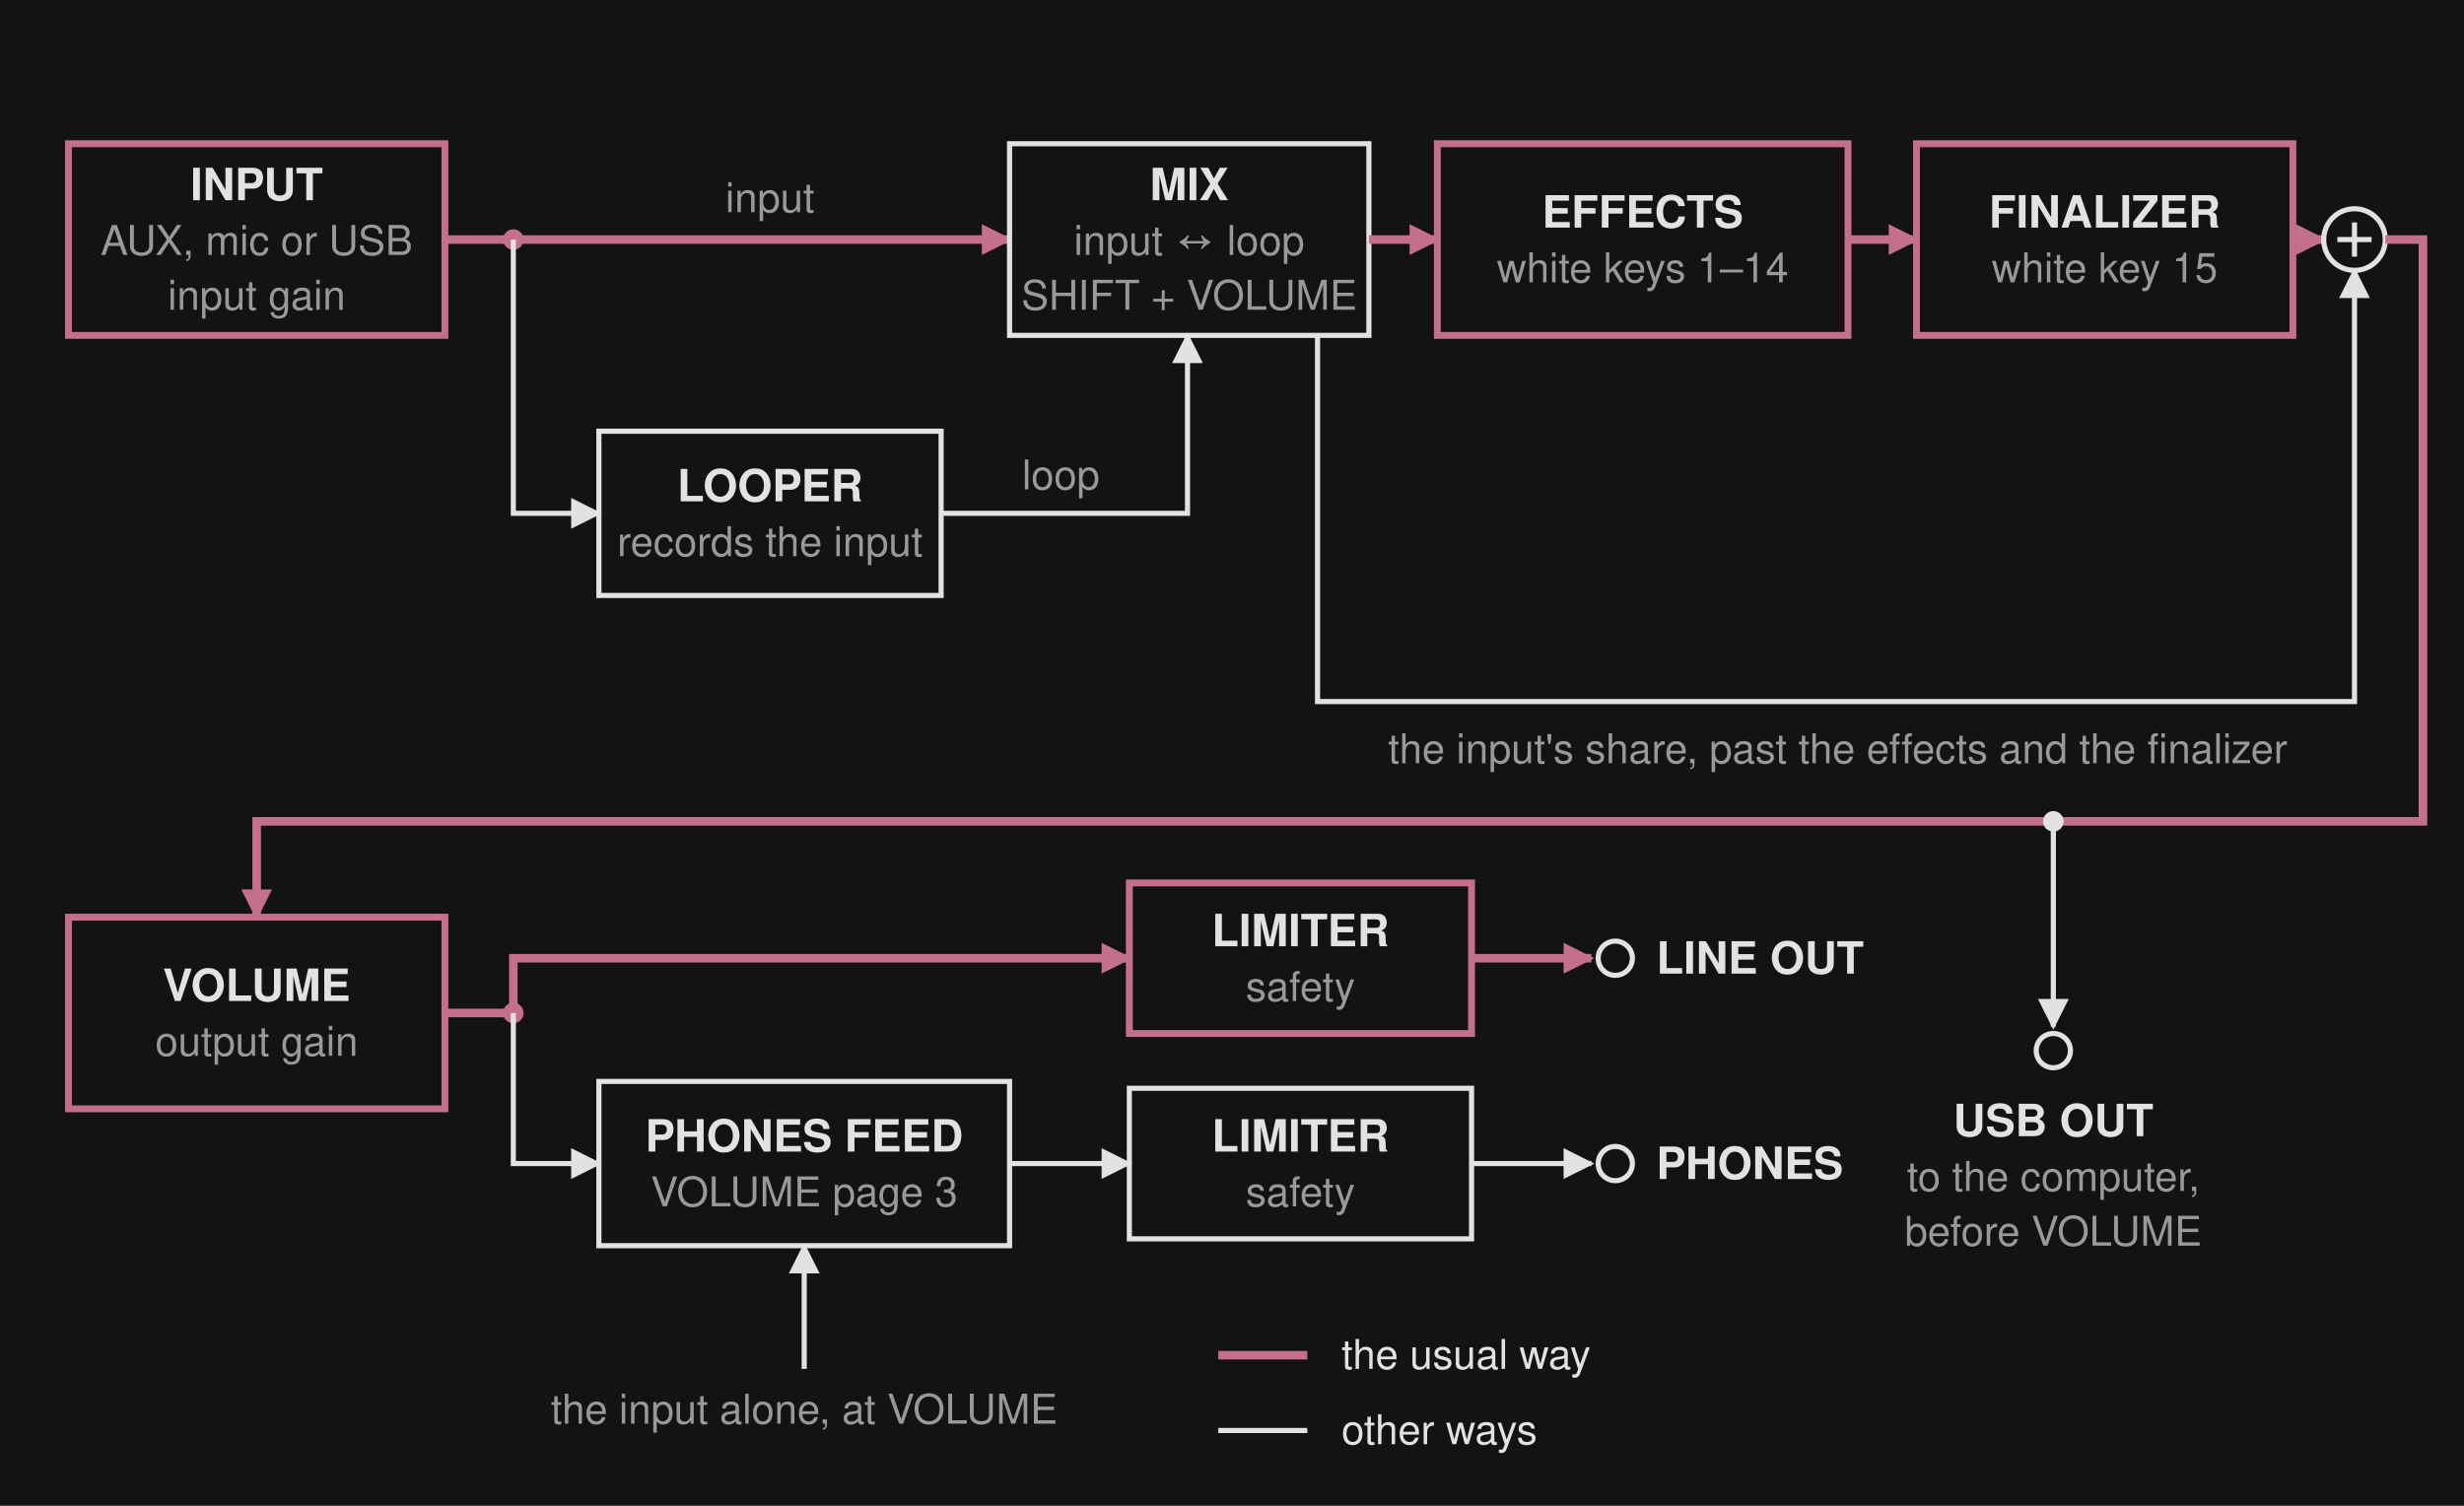
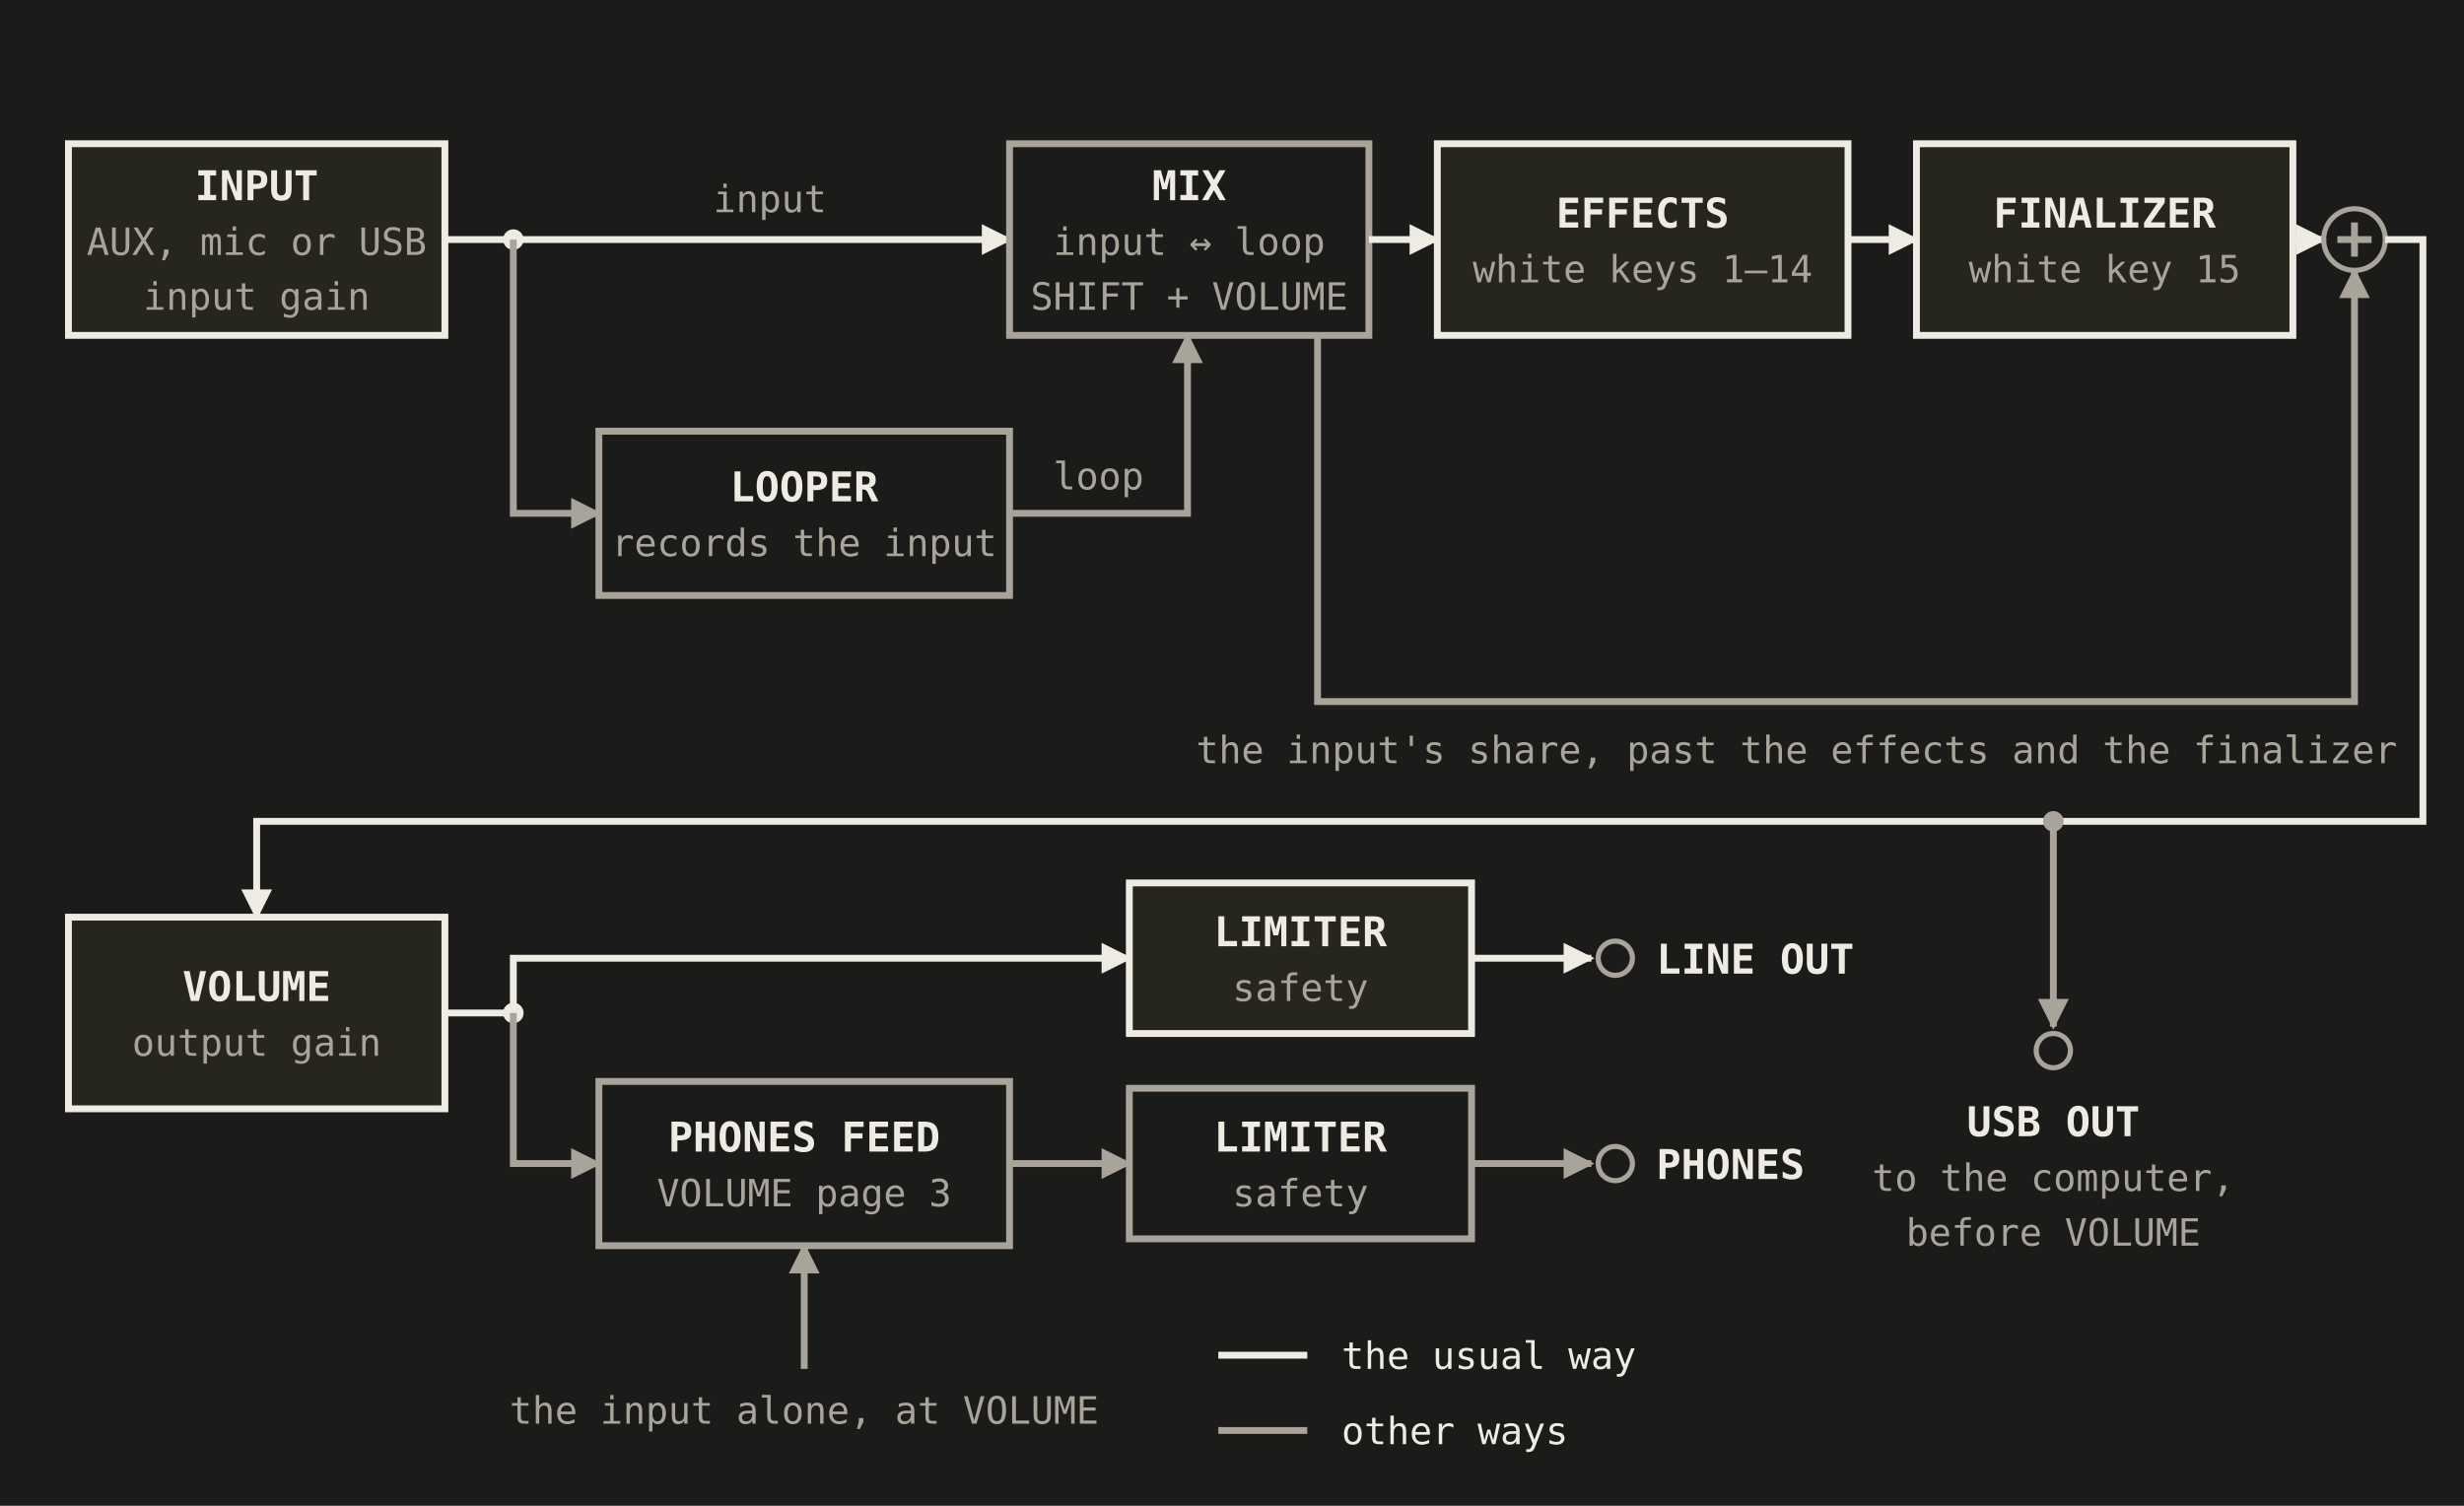
<svg xmlns="http://www.w3.org/2000/svg" viewBox="0 0 720 440" width="720" height="440" role="img" aria-labelledby="title desc">
-   <style>svg{font-size:13px}text{font-family:'Hanken Grotesk', Helvetica, Arial, sans-serif;fill:#e2e2e2;text-anchor:middle}.as{text-anchor:start}.ae{text-anchor:end}.m{fill:#999999}.gt{fill:#131314}.b{fill:none;stroke:#e2e2e2;stroke-width:1.5}.ba{fill:none;stroke:#c4708a;stroke-width:2}.la{fill:none;stroke:#c4708a;stroke-width:2.5}.ls{fill:none;stroke:#e2e2e2;stroke-width:1.5}.lc{fill:none;stroke:#999999;stroke-width:1.5;stroke-dasharray:5 4}.da{fill:#c4708a}.ds{fill:#e2e2e2}.sw{stroke:#c4708a;stroke-width:2.5;stroke-linecap:round}.g{fill:#c4708a}.wk{fill:#e2e2e2;stroke:#131314;stroke-width:1}.dk{fill:#39393a;stroke:#e2e2e2;stroke-width:1.2}.sk{fill:#c4708a;stroke:#e2e2e2;stroke-width:1.2}.led{fill:none;stroke:#999999;stroke-width:1}</style>
+   <style>svg{font-size:12px}text{font-family:'IBM Plex Mono', ui-monospace, Menlo, monospace;fill:#EEEBE3;text-anchor:middle}.as{text-anchor:start}.ae{text-anchor:end}.m{fill:#A9A49A}.gt{fill:#1B1B19}.b{fill:none;stroke:#A9A49A;stroke-width:1.5}.bx{fill:none;stroke:#A9A49A;stroke-width:2}.ba{fill:#26261F;stroke:#EEEBE3;stroke-width:2}.la{fill:none;stroke:#EEEBE3;stroke-width:2}.ls{fill:none;stroke:#A9A49A;stroke-width:2}.lc{fill:none;stroke:#77736B;stroke-width:1.5;stroke-dasharray:5 4}.da{fill:#EEEBE3}.ds{fill:#A9A49A}.sw{stroke:#EEEBE3;stroke-width:2}.g{fill:#EEEBE3}.j{fill:#A9A49A}.wk{fill:#EEEBE3;stroke:#1B1B19;stroke-width:1.5}.dk{fill:#26261F;stroke:#A9A49A;stroke-width:1.5}.sk{fill:#A9A49A;stroke:#1B1B19;stroke-width:1.5}.led{fill:none;stroke:#A9A49A;stroke-width:1.5}</style>
  <defs>
    <marker id="ma" viewBox="0 0 10 10" refX="9" refY="5" markerWidth="9" markerHeight="9" markerUnits="userSpaceOnUse" orient="auto">
-       <path d="M0,0L10,5L0,10z" fill="#c4708a" />
+       <path d="M0,0L10,5L0,10z" fill="#EEEBE3" />
    </marker>
    <marker id="ms" viewBox="0 0 10 10" refX="9" refY="5" markerWidth="9" markerHeight="9" markerUnits="userSpaceOnUse" orient="auto">
-       <path d="M0,0L10,5L0,10z" fill="#e2e2e2" />
+       <path d="M0,0L10,5L0,10z" fill="#A9A49A" />
    </marker>
    <marker id="mc" viewBox="0 0 10 10" refX="9" refY="5" markerWidth="9" markerHeight="9" markerUnits="userSpaceOnUse" orient="auto">
-       <path d="M0,0L10,5L0,10z" fill="#999999" />
+       <path d="M0,0L10,5L0,10z" fill="#77736B" />
    </marker>
  </defs>
-   <rect width="720" height="440" fill="#131314" />
+   <rect width="720" height="440" fill="#1B1B19" />
  <rect x="20" y="42" width="110" height="56" class="ba" />
-   <text x="75" y="58.5" class="t" font-weight="bold">INPUT</text>
-   <text x="75" y="74.5" class="m" font-size="12">AUX, mic or USB</text>
-   <text x="75" y="90.5" class="m" font-size="12">input gain</text>
+   <text x="75" y="58.5" class="t" font-weight="600">INPUT</text>
+   <text x="75" y="74.5" class="m" font-size="11">AUX, mic or USB</text>
+   <text x="75" y="90.5" class="m" font-size="11">input gain</text>
  <polyline points="130,70 295,70" class="la" marker-end="url(#ma)" />
  <circle cx="150" cy="70" r="3" class="da" />
-   <text x="225" y="62" class="m" font-size="12">input</text>
+   <text x="225" y="62" class="m" font-size="11">input</text>
  <polyline points="150,70 150,150 175,150" class="ls" marker-end="url(#ms)" />
-   <rect x="175" y="126" width="100" height="48" class="b" />
-   <text x="225" y="146.5" class="t" font-weight="bold">LOOPER</text>
-   <text x="225" y="162.5" class="m" font-size="12">records the input</text>
-   <polyline points="275,150 347,150 347,98" class="ls" marker-end="url(#ms)" />
-   <text x="310" y="143" class="m" font-size="12">loop</text>
-   <rect x="295" y="42" width="105" height="56" class="b" />
-   <text x="347.5" y="58.5" class="t" font-weight="bold">MIX</text>
-   <text x="347.5" y="74.5" class="m" font-size="12">input ↔ loop</text>
-   <text x="347.5" y="90.5" class="m" font-size="12">SHIFT + VOLUME</text>
+   <rect x="175" y="126" width="120" height="48" class="bx" />
+   <text x="235" y="146.5" class="t" font-weight="600">LOOPER</text>
+   <text x="235" y="162.5" class="m" font-size="11">records the input</text>
+   <polyline points="295,150 347,150 347,98" class="ls" marker-end="url(#ms)" />
+   <text x="321" y="143" class="m" font-size="11">loop</text>
+   <rect x="295" y="42" width="105" height="56" class="bx" />
+   <text x="347.5" y="58.5" class="t" font-weight="600">MIX</text>
+   <text x="347.5" y="74.5" class="m" font-size="11">input ↔ loop</text>
+   <text x="347.5" y="90.5" class="m" font-size="11">SHIFT + VOLUME</text>
  <polyline points="400,70 420,70" class="la" marker-end="url(#ma)" />
  <rect x="420" y="42" width="120" height="56" class="ba" />
-   <text x="480" y="66.5" class="t" font-weight="bold">EFFECTS</text>
-   <text x="480" y="82.5" class="m" font-size="12">white keys 1–14</text>
+   <text x="480" y="66.5" class="t" font-weight="600">EFFECTS</text>
+   <text x="480" y="82.5" class="m" font-size="11">white keys 1–14</text>
  <polyline points="540,70 560,70" class="la" marker-end="url(#ma)" />
  <rect x="560" y="42" width="110" height="56" class="ba" />
-   <text x="615" y="66.5" class="t" font-weight="bold">FINALIZER</text>
-   <text x="615" y="82.5" class="m" font-size="12">white key 15</text>
+   <text x="615" y="66.5" class="t" font-weight="600">FINALIZER</text>
+   <text x="615" y="82.5" class="m" font-size="11">white key 15</text>
  <polyline points="670,70 679,70" class="la" marker-end="url(#ma)" />
  <circle cx="688" cy="70" r="9" class="b" />
  <path d="M683,70h10M688,65v10" class="ls" />
  <polyline points="385,98 385,205 688,205 688,79" class="ls" marker-end="url(#ms)" />
-   <text x="537" y="223" class="m" font-size="12">the input's share, past the effects and the finalizer</text>
+   <text x="525" y="223" class="m" font-size="11">the input's share, past the effects and the finalizer</text>
  <polyline points="697,70 708,70 708,240 75,240 75,268" class="la" marker-end="url(#ma)" />
  <circle cx="600" cy="240" r="3" class="ds" />
  <polyline points="600,240 600,300" class="ls" marker-end="url(#ms)" />
  <circle cx="600" cy="307" r="5" class="b" />
-   <text x="600" y="332" class="t" font-weight="bold">USB OUT</text>
-   <text x="600" y="348" class="m" font-size="12">to the computer,</text>
-   <text x="600" y="364" class="m" font-size="12">before VOLUME</text>
+   <text x="600" y="332" class="t" font-weight="600">USB OUT</text>
+   <text x="600" y="348" class="m" font-size="11">to the computer,</text>
+   <text x="600" y="364" class="m" font-size="11">before VOLUME</text>
  <rect x="20" y="268" width="110" height="56" class="ba" />
-   <text x="75" y="292.5" class="t" font-weight="bold">VOLUME</text>
-   <text x="75" y="308.5" class="m" font-size="12">output gain</text>
+   <text x="75" y="292.5" class="t" font-weight="600">VOLUME</text>
+   <text x="75" y="308.5" class="m" font-size="11">output gain</text>
  <polyline points="130,296 150,296 150,280 330,280" class="la" marker-end="url(#ma)" />
  <circle cx="150" cy="296" r="3" class="da" />
  <polyline points="150,296 150,340 175,340" class="ls" marker-end="url(#ms)" />
-   <rect x="175" y="316" width="120" height="48" class="b" />
-   <text x="235" y="336.5" class="t" font-weight="bold">PHONES FEED</text>
-   <text x="235" y="352.5" class="m" font-size="12">VOLUME page 3</text>
+   <rect x="175" y="316" width="120" height="48" class="bx" />
+   <text x="235" y="336.5" class="t" font-weight="600">PHONES FEED</text>
+   <text x="235" y="352.5" class="m" font-size="11">VOLUME page 3</text>
  <polyline points="295,340 330,340" class="ls" marker-end="url(#ms)" />
  <polyline points="235,400 235,364" class="ls" marker-end="url(#ms)" />
-   <text x="235" y="416" class="m" font-size="12">the input alone, at VOLUME</text>
+   <text x="235" y="416" class="m" font-size="11">the input alone, at VOLUME</text>
  <rect x="330" y="258" width="100" height="44" class="ba" />
-   <text x="380" y="276.5" class="t" font-weight="bold">LIMITER</text>
-   <text x="380" y="292.5" class="m" font-size="12">safety</text>
+   <text x="380" y="276.5" class="t" font-weight="600">LIMITER</text>
+   <text x="380" y="292.5" class="m" font-size="11">safety</text>
  <polyline points="430,280 465,280" class="la" marker-end="url(#ma)" />
  <circle cx="472" cy="280" r="5" class="b" />
-   <text x="484" y="284.5" class="t as" font-weight="bold">LINE OUT</text>
-   <rect x="330" y="318" width="100" height="44" class="b" />
-   <text x="380" y="336.5" class="t" font-weight="bold">LIMITER</text>
-   <text x="380" y="352.5" class="m" font-size="12">safety</text>
+   <text x="484" y="284.5" class="t as" font-weight="600">LINE OUT</text>
+   <rect x="330" y="318" width="100" height="44" class="bx" />
+   <text x="380" y="336.5" class="t" font-weight="600">LIMITER</text>
+   <text x="380" y="352.5" class="m" font-size="11">safety</text>
  <polyline points="430,340 465,340" class="ls" marker-end="url(#ms)" />
  <circle cx="472" cy="340" r="5" class="b" />
-   <text x="484" y="344.5" class="t as" font-weight="bold">PHONES</text>
+   <text x="484" y="344.5" class="t as" font-weight="600">PHONES</text>
  <polyline points="356,396 382,396" class="la" />
-   <text x="392" y="400" class="t as" font-size="12">the usual way</text>
+   <text x="392" y="400" class="t as" font-size="11">the usual way</text>
  <polyline points="356,418 382,418" class="ls" />
-   <text x="392" y="422" class="t as" font-size="12">other ways</text>
+   <text x="392" y="422" class="t as" font-size="11">other ways</text>
</svg>
